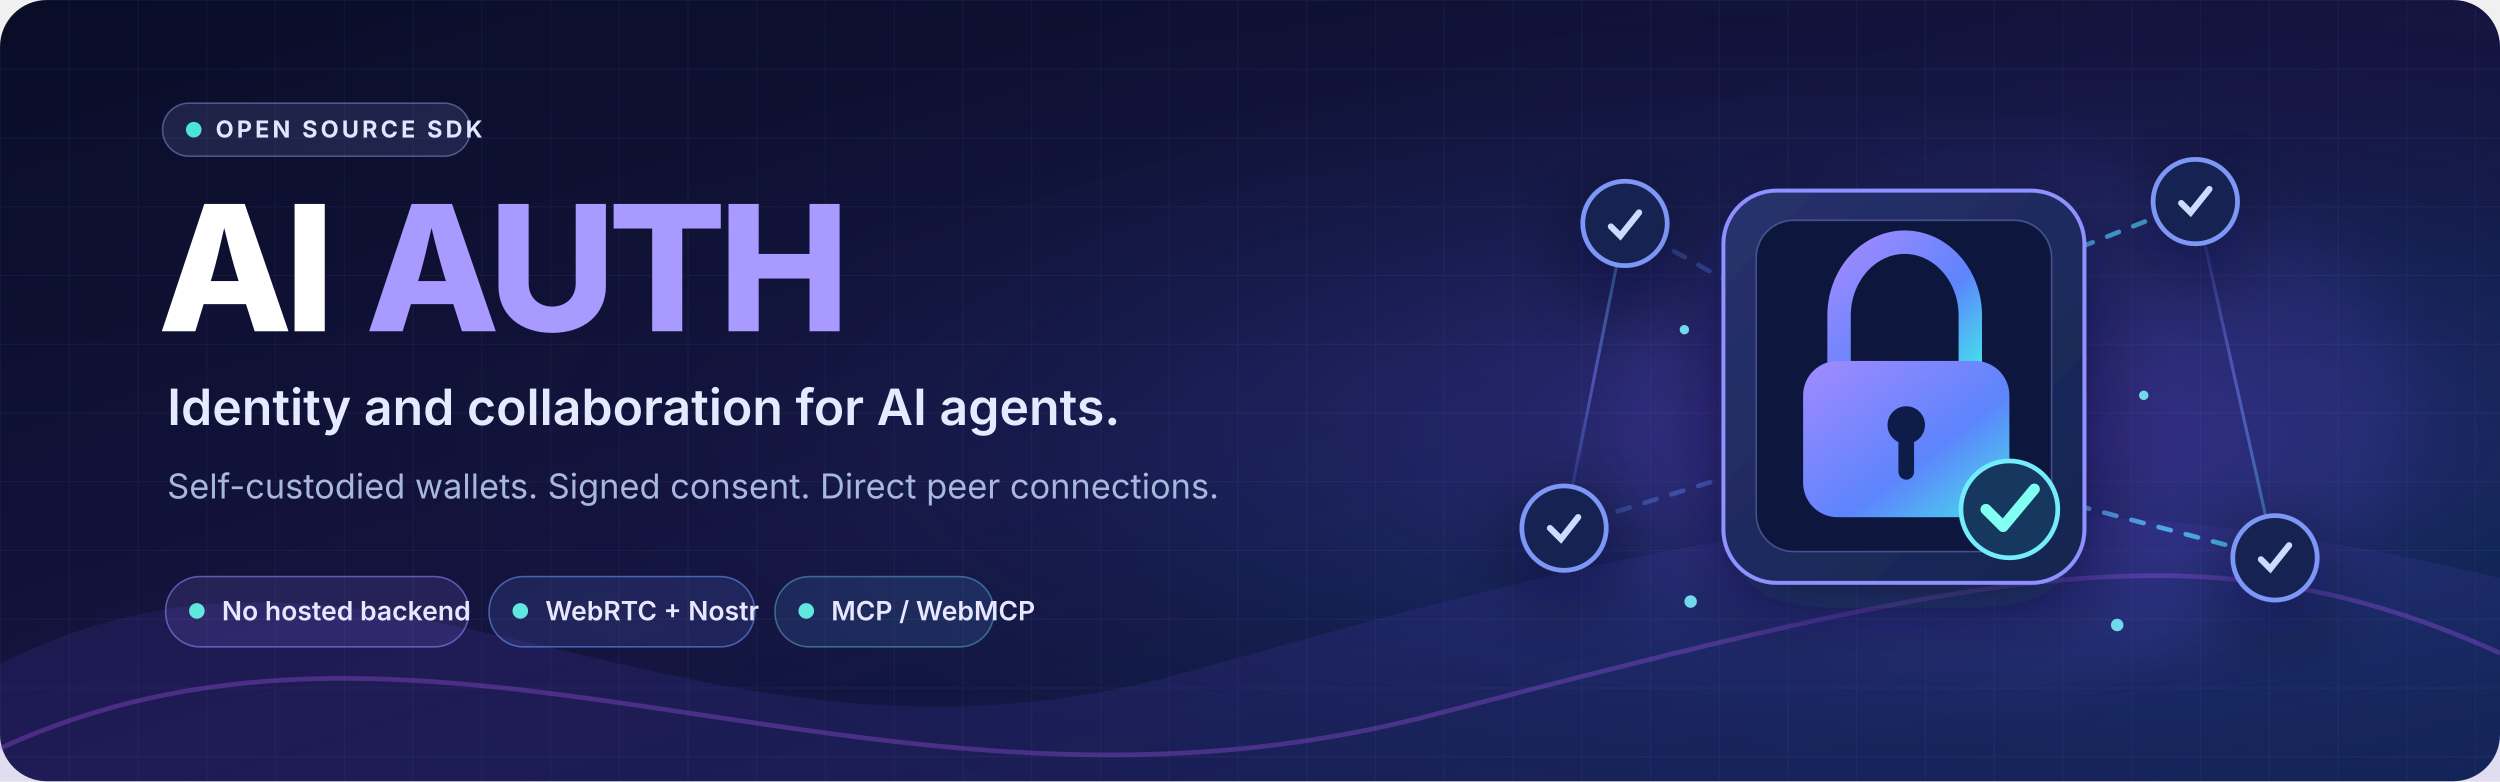
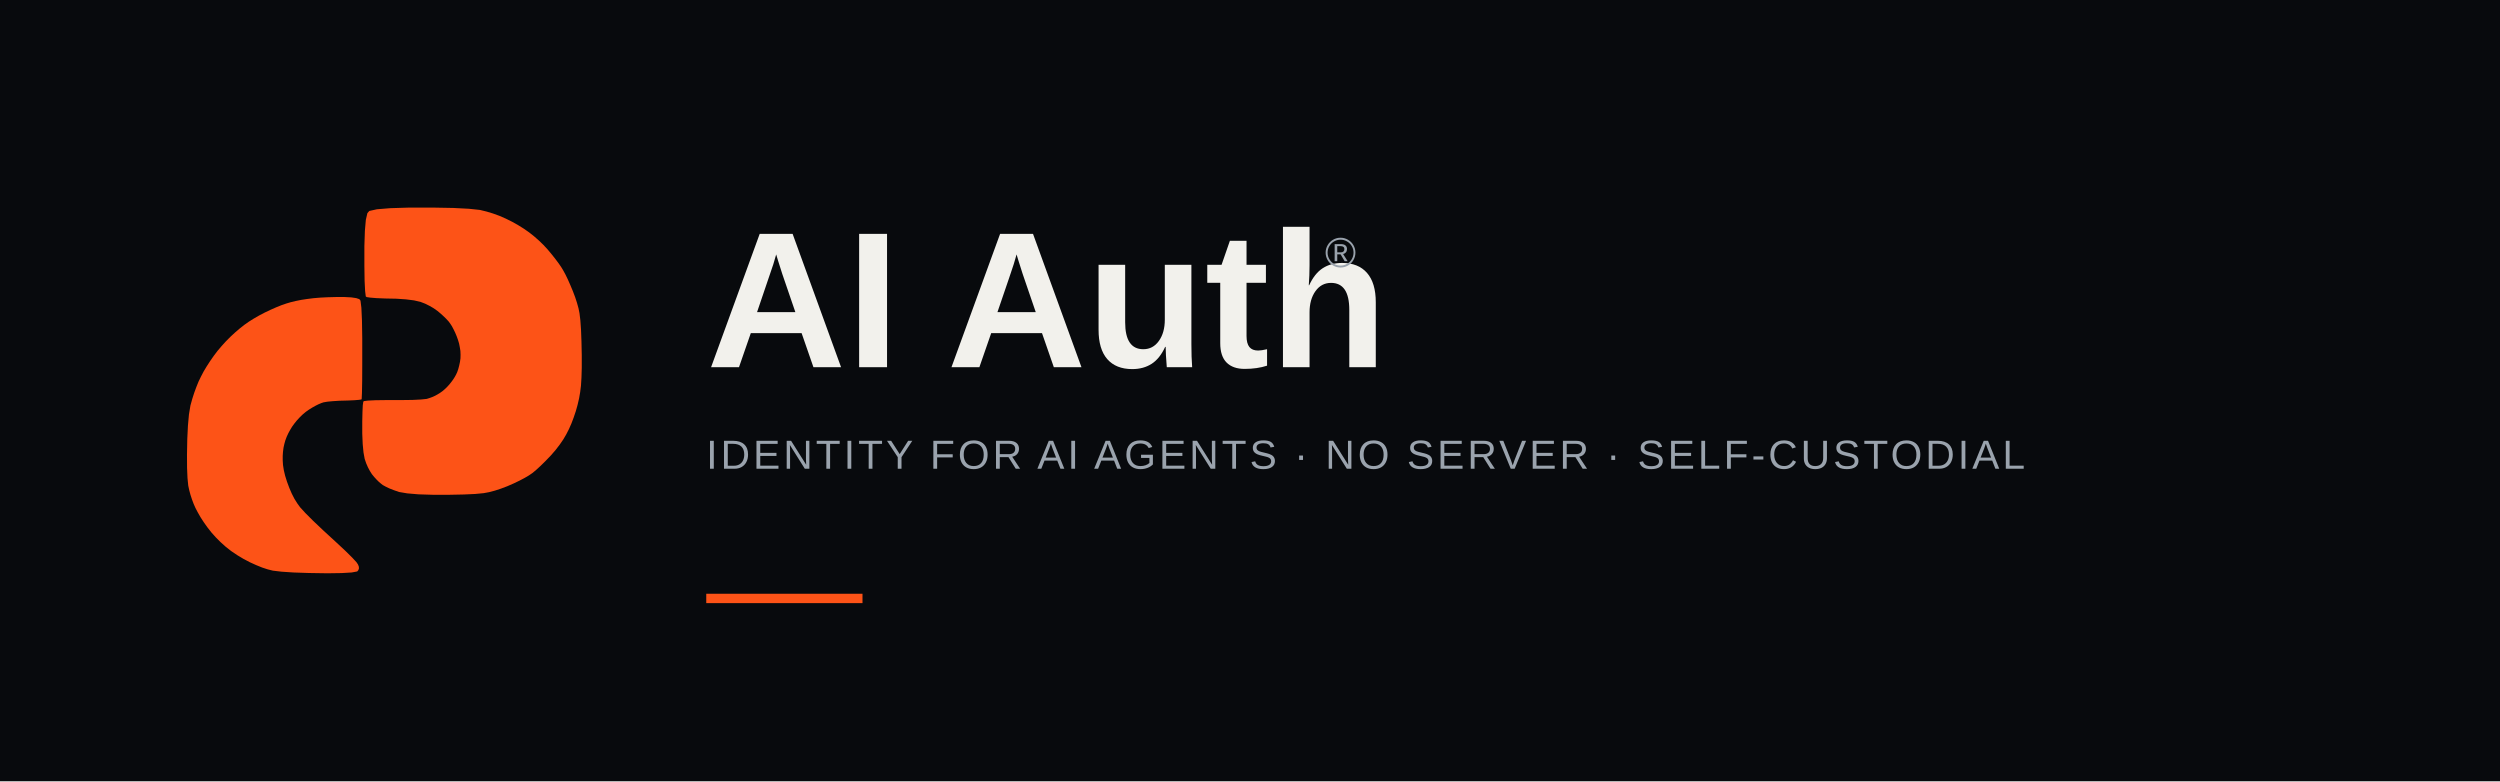
- <svg xmlns="http://www.w3.org/2000/svg" role="img" aria-labelledby="title desc" viewBox="0 0 1600 500" width="1600" height="500">
-   <defs>
-     <linearGradient id="bg" x1="0" y1="0" x2="1" y2="1">
-       <stop offset="0%" stop-color="#090d27" />
-       <stop offset="52%" stop-color="#151440" />
-       <stop offset="100%" stop-color="#071e40" />
-     </linearGradient>
-     <radialGradient id="glow" cx="0.77" cy="0.56" r="0.64">
-       <stop offset="0%" stop-color="#7e4cfb" stop-opacity=".35" />
-       <stop offset="50%" stop-color="#346ce5" stop-opacity=".10" />
-       <stop offset="100%" stop-color="#090d27" stop-opacity="0" />
-     </radialGradient>
-     <linearGradient id="line" x1="0" y1="0" x2="1" y2="0">
-       <stop offset="0%" stop-color="#4e8cf7" stop-opacity=".20" />
-       <stop offset="48%" stop-color="#7e80ff" stop-opacity=".94" />
-       <stop offset="100%" stop-color="#45d8f7" stop-opacity=".8" />
-     </linearGradient>
-     <linearGradient id="icon" x1="0" y1="0" x2="1" y2="1">
-       <stop offset="0%" stop-color="#a28aff" />
-       <stop offset="60%" stop-color="#5d84fc" />
-       <stop offset="100%" stop-color="#45e1eb" />
-     </linearGradient>
-     <linearGradient id="panel" x1="0" y1="0" x2="1" y2="1">
-       <stop offset="0%" stop-color="#29316e" />
-       <stop offset="100%" stop-color="#13254f" />
-     </linearGradient>
-     <pattern id="grid" width="44" height="44" patternUnits="userSpaceOnUse">
-       <path d="M44 0H0V44" fill="none" stroke="#a6b2ff" stroke-opacity=".075" />
-     </pattern>
-     <filter id="soft" x="-50%" y="-50%" width="200%" height="200%">
-       <feGaussianBlur stdDeviation="19" />
-     </filter>
-     <filter id="shadow" x="-50%" y="-50%" width="200%" height="200%">
-       <feDropShadow dx="0" dy="15" stdDeviation="26" flood-color="#02091c" flood-opacity=".64" />
-     </filter>
-   </defs>
-   <rect width="1600" height="500" rx="30" fill="url(#bg)" />
-   <rect width="1600" height="500" rx="30" fill="url(#glow)" />
-   <rect width="1600" height="500" rx="30" fill="url(#grid)" />
-   <path d="M0 425C245 300 440 520 760 430S1270 290 1600 370V500H0Z" fill="#6851ed" fill-opacity=".12" />
-   <path d="M0 479C280 350 560 550 915 458S1410 332 1600 418" fill="none" stroke="#b45afb" stroke-width="3" stroke-opacity=".30" />
-   <ellipse cx="1290" cy="265" rx="255" ry="163" fill="#6956e9" opacity=".11" filter="url(#soft)" />
-   <g font-family="Inter,Segoe UI,Arial,sans-serif">
-     <g transform="translate(104 66)">
-       <rect width="197" height="34" rx="17" fill="#a3adff" fill-opacity=".13" stroke="#aaaaff" stroke-opacity=".42" />
-       <circle cx="20" cy="17" r="5" fill="#4ae6d4" />
-       <text x="34" y="22" fill="#dee7ff" font-weight="700" font-size="15" letter-spacing="2">OPEN SOURCE SDK</text>
-     </g>
-     <text x="101" y="212" fill="#ffffff" font-size="112" letter-spacing="-5" font-weight="800">AI <tspan fill="#a89aff">AUTH</tspan>
-     </text>
-     <text x="107" y="272" fill="#e4eaff" font-size="32" font-weight="600">Identity and collaboration for AI agents.</text>
-     <text x="107" y="319" fill="#a7b8de" font-size="22">Self-custodied wallets. Signed consent. Direct peer connections.</text>
-     <g font-size="17" font-weight="600">
-       <rect x="106" y="369" width="194" height="45" rx="22" fill="#9b85ff" fill-opacity=".14" stroke="#8f87ff" stroke-opacity=".58" />
-       <circle cx="126" cy="391" r="5" fill="#61e7de" />
-       <text x="142" y="397" fill="#e9e7ff">No hosted backend</text>
-       <rect x="313" y="369" width="170" height="45" rx="22" fill="#658dff" fill-opacity=".14" stroke="#6c9dff" stroke-opacity=".55" />
-       <circle cx="333" cy="391" r="5" fill="#61e7de" />
-       <text x="349" y="397" fill="#e9e7ff">WebRTC + Nostr</text>
-       <rect x="496" y="369" width="140" height="45" rx="22" fill="#62adff" fill-opacity=".13" stroke="#72d9f5" stroke-opacity=".40" />
-       <circle cx="516" cy="391" r="5" fill="#61e7de" />
-       <text x="532" y="397" fill="#e9e7ff">MCP / WebMCP</text>
-     </g>
+ <svg xmlns="http://www.w3.org/2000/svg" width="1600" height="500" viewBox="0 0 1600 500" role="img" aria-label="AI Auth — identity for AI agents">
+   <rect width="1600" height="500" fill="#080a0d" />
+   <g transform="translate(96 100) scale(4.6875)" fill="#fd5317">
+     <path d="M35.36 7.01 L38.70 7.01 L41.42 7.06 L43.54 7.17 L45.05 7.33 L45.95 7.55 L46.84 7.82 L47.72 8.14 L48.59 8.52 L49.45 8.95 L50.27 9.41 L51.04 9.89 L51.77 10.40 L52.45 10.94 L53.10 11.51 L53.72 12.11 L54.31 12.75 L54.86 13.41 L55.35 14.03 L55.77 14.59 L56.13 15.11 L56.41 15.57 L56.72 16.14 L57.04 16.80 L57.38 17.57 L57.74 18.43 L58.05 19.25 L58.30 20.02 L58.50 20.74 L58.64 21.43 L58.76 22.41 L58.85 23.71 L58.91 25.30 L58.95 27.21 L58.95 28.85 L58.91 30.23 L58.84 31.35 L58.73 32.22 L58.58 33.08 L58.38 33.94 L58.14 34.80 L57.85 35.66 L57.54 36.48 L57.20 37.25 L56.83 37.98 L56.43 38.66 L55.95 39.36 L55.39 40.09 L54.74 40.84 L54.00 41.61 L53.33 42.27 L52.73 42.82 L52.20 43.26 L51.73 43.58 L51.15 43.92 L50.47 44.28 L49.68 44.66 L48.79 45.05 L47.92 45.38 L47.10 45.65 L46.31 45.86 L45.55 46.00 L44.40 46.11 L42.86 46.18 L40.92 46.22 L38.59 46.22 L36.66 46.16 L35.13 46.03 L34.01 45.84 L33.29 45.59 L32.68 45.35 L32.18 45.11 L31.78 44.89 L31.50 44.67 L31.21 44.42 L30.91 44.12 L30.61 43.79 L30.30 43.41 L30.02 42.97 L29.76 42.48 L29.52 41.93 L29.31 41.32 L29.15 40.44 L29.04 39.29 L28.98 37.87 L28.98 36.18 L29.01 34.89 L29.05 34.01 L29.12 33.52 L29.21 33.43 L29.77 33.36 L30.80 33.31 L32.31 33.29 L34.28 33.29 L35.85 33.27 L37.02 33.21 L37.78 33.13 L38.14 33.02 L38.50 32.89 L38.86 32.73 L39.22 32.54 L39.58 32.32 L39.92 32.08 L40.25 31.80 L40.57 31.49 L40.88 31.15 L41.15 30.81 L41.39 30.48 L41.60 30.15 L41.78 29.83 L41.95 29.46 L42.09 29.05 L42.21 28.59 L42.32 28.09 L42.39 27.58 L42.40 27.08 L42.38 26.58 L42.30 26.08 L42.20 25.57 L42.05 25.07 L41.87 24.57 L41.66 24.07 L41.44 23.62 L41.23 23.22 L41.01 22.88 L40.80 22.59 L40.51 22.27 L40.16 21.92 L39.75 21.54 L39.26 21.13 L38.74 20.76 L38.17 20.43 L37.57 20.13 L36.92 19.88 L36.05 19.68 L34.95 19.54 L33.63 19.45 L32.09 19.42 L30.90 19.37 L30.07 19.30 L29.59 19.23 L29.46 19.14 L29.37 18.40 L29.30 17.01 L29.27 14.96 L29.27 12.27 L29.34 10.17 L29.47 8.68 L29.68 7.77 L29.94 7.47 L30.98 7.24 L32.79 7.09 Z" />
+     <path d="M25.38 19.22 L26.56 19.22 L27.49 19.27 L28.16 19.37 L28.58 19.51 L28.74 19.71 L28.86 20.68 L28.94 22.41 L28.98 24.91 L28.98 28.18 L28.97 30.64 L28.94 32.30 L28.90 33.16 L28.85 33.21 L28.52 33.26 L27.92 33.31 L27.05 33.35 L25.90 33.38 L24.95 33.44 L24.22 33.51 L23.69 33.60 L23.37 33.71 L23.01 33.86 L22.61 34.06 L22.18 34.30 L21.71 34.59 L21.27 34.90 L20.85 35.25 L20.45 35.64 L20.07 36.05 L19.73 36.47 L19.41 36.91 L19.13 37.37 L18.88 37.83 L18.66 38.31 L18.48 38.79 L18.34 39.29 L18.23 39.79 L18.16 40.33 L18.12 40.90 L18.12 41.51 L18.16 42.16 L18.27 42.86 L18.45 43.62 L18.70 44.42 L19.02 45.28 L19.36 46.07 L19.72 46.77 L20.10 47.38 L20.49 47.92 L21.22 48.72 L22.27 49.77 L23.64 51.07 L25.35 52.64 L26.68 53.88 L27.63 54.82 L28.20 55.44 L28.40 55.74 L28.51 56.02 L28.53 56.27 L28.45 56.50 L28.29 56.69 L27.53 56.83 L26.18 56.91 L24.23 56.94 L21.68 56.90 L19.59 56.83 L17.95 56.72 L16.78 56.58 L16.06 56.40 L15.30 56.15 L14.49 55.82 L13.63 55.43 L12.74 54.96 L11.89 54.45 L11.09 53.91 L10.34 53.32 L9.64 52.69 L8.99 52.04 L8.39 51.37 L7.84 50.67 L7.33 49.95 L6.89 49.27 L6.52 48.62 L6.20 48.01 L5.95 47.44 L5.73 46.85 L5.53 46.24 L5.36 45.61 L5.22 44.96 L5.12 43.94 L5.06 42.54 L5.05 40.76 L5.09 38.61 L5.18 36.77 L5.32 35.24 L5.52 34.03 L5.77 33.13 L6.04 32.29 L6.33 31.50 L6.63 30.76 L6.96 30.08 L7.32 29.39 L7.74 28.69 L8.20 27.98 L8.70 27.26 L9.23 26.56 L9.80 25.89 L10.39 25.24 L11.02 24.61 L11.65 24.03 L12.27 23.50 L12.88 23.02 L13.49 22.59 L14.16 22.17 L14.87 21.76 L15.65 21.35 L16.47 20.96 L17.24 20.62 L17.96 20.33 L18.63 20.10 L19.24 19.92 L19.91 19.76 L20.65 19.61 L21.44 19.49 L22.31 19.38 L23.25 19.30 L24.27 19.25 Z" />
  </g>
-   <g fill="none" stroke="url(#line)" stroke-linecap="round">
-     <path d="M1040 143 1176 220 1405 129" stroke-width="3" stroke-dasharray="8 10" />
-     <path d="M1001 338 1176 283 1456 357" stroke-width="3" stroke-dasharray="8 10" />
-     <path d="M1405 129 1456 357" stroke-width="2" stroke-opacity=".5" />
-     <path d="M1040 143 1001 338" stroke-width="2" stroke-opacity=".5" />
-   </g>
-   <g fill="#142351" stroke="#7e97f7" stroke-width="3" filter="url(#shadow)">
-     <circle cx="1040" cy="143" r="27" />
-     <circle cx="1001" cy="338" r="27" />
-     <circle cx="1405" cy="129" r="27" />
-     <circle cx="1456" cy="357" r="27" />
-   </g>
-   <g fill="none" stroke="#c8ddff" stroke-width="4" stroke-linecap="round">
-     <path d="M1031 145l6 6 12-15" />
-     <path d="M992 338l7 7 11-14" />
-     <path d="M1396 130l6 6 12-15" />
-     <path d="M1447 358l6 6 12-15" />
-   </g>
-   <g filter="url(#shadow)">
-     <rect x="1103" y="122" width="231" height="251" rx="34" fill="url(#panel)" stroke="#8e91ff" stroke-width="2.5" />
-     <rect x="1124" y="141" width="189" height="212" rx="24" fill="#0f173e" stroke="#8e99ee" stroke-opacity=".4" />
-     <path d="M1177 242v-40c0-26 19-47 42-47s42 21 42 47v40" fill="none" stroke="url(#icon)" stroke-width="15" stroke-linecap="round" />
-     <rect x="1154" y="231" width="132" height="100" rx="22" fill="url(#icon)" />
-     <circle cx="1220" cy="272" r="12" fill="#111b48" />
-     <path d="M1220 281v21" stroke="#111b48" stroke-width="10" stroke-linecap="round" />
-     <circle cx="1286" cy="326" r="31" fill="#18385f" stroke="#73ecfb" stroke-width="3" />
-     <path d="m1271 326 11 11 20-24" fill="none" stroke="#80fff2" stroke-width="7" stroke-linecap="round" stroke-linejoin="round" />
-   </g>
-   <g fill="#70daec">
-     <circle cx="1078" cy="211" r="3" />
-     <circle cx="1372" cy="253" r="3" />
-     <circle cx="1082" cy="385" r="4" />
-     <circle cx="1355" cy="400" r="4" />
-   </g>
+   <text x="452" y="235" font-family="Arial, Helvetica, sans-serif" font-size="124" font-weight="700" fill="#f2f1ec">AI Auth</text>
+   <text x="848" y="171" font-family="Arial, Helvetica, sans-serif" font-size="27" fill="#9aa3ad">®</text>
+   <text x="452" y="300" font-family="Arial, Helvetica, sans-serif" font-size="26" fill="#9aa3ad" letter-spacing="2">IDENTITY FOR AI AGENTS   ·   NO SERVER   ·   SELF-CUSTODIAL</text>
+   <rect x="452" y="380" width="100" height="6" fill="#fd5317" />
</svg>
